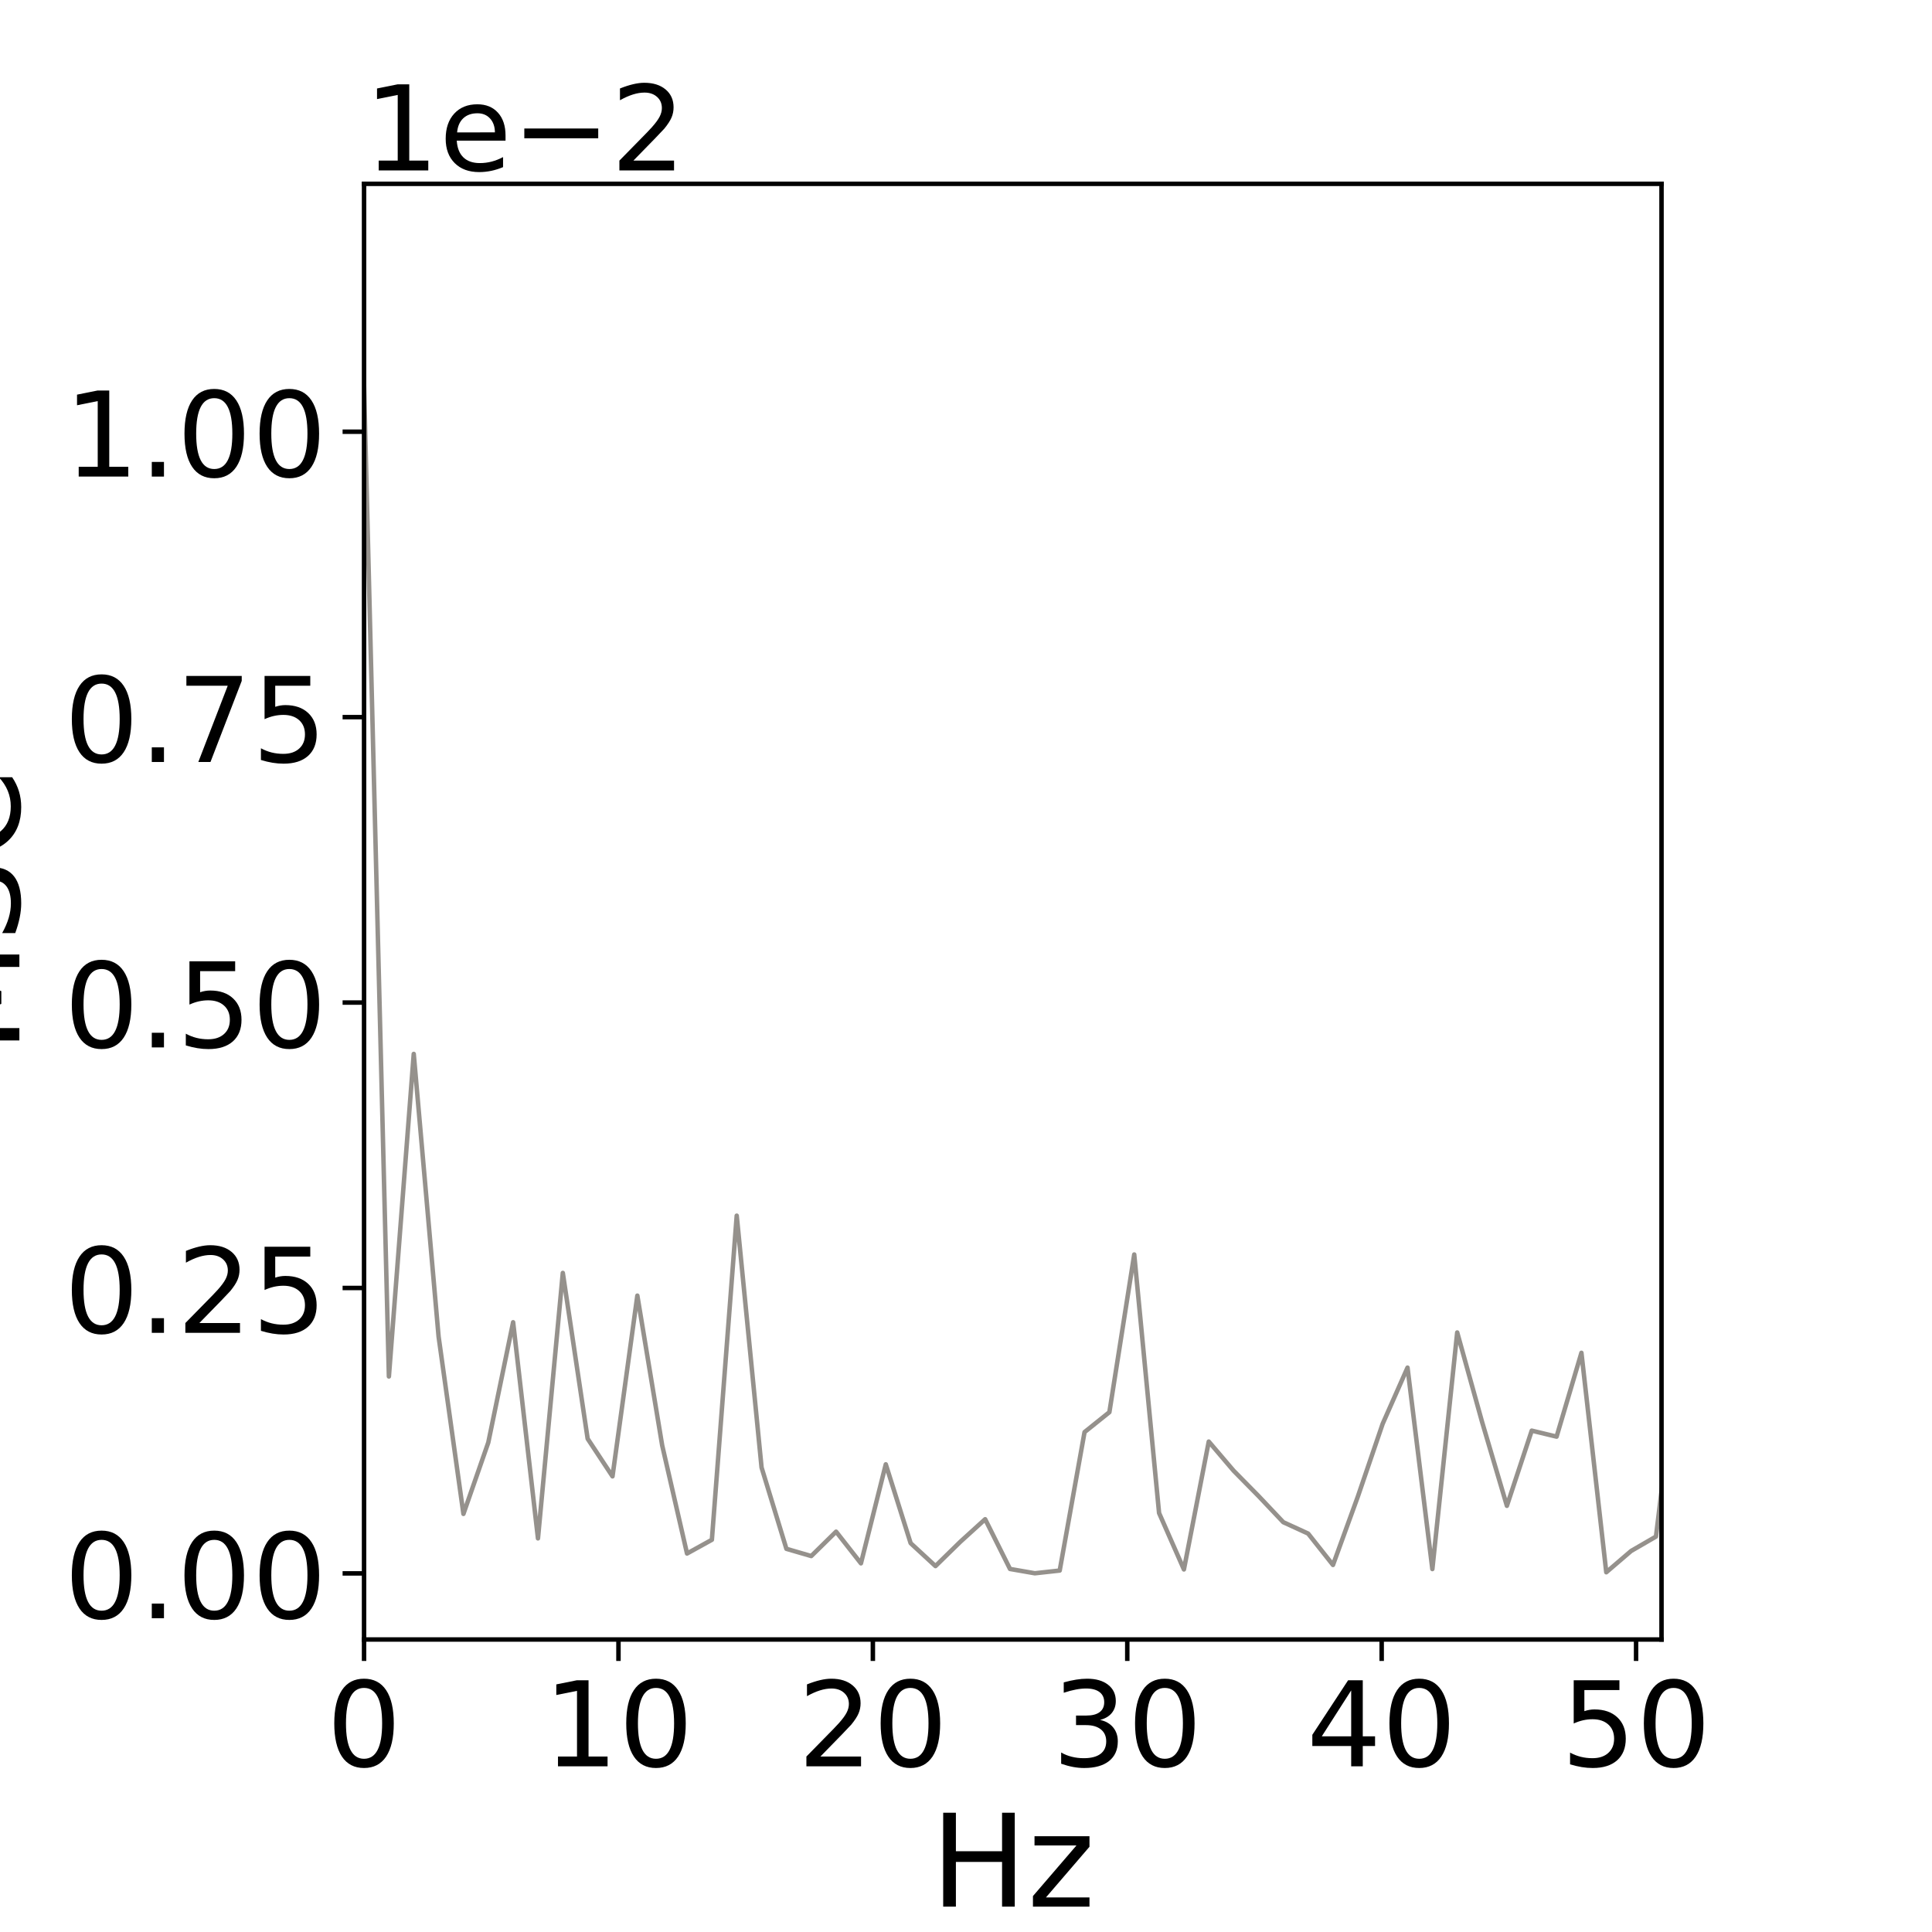
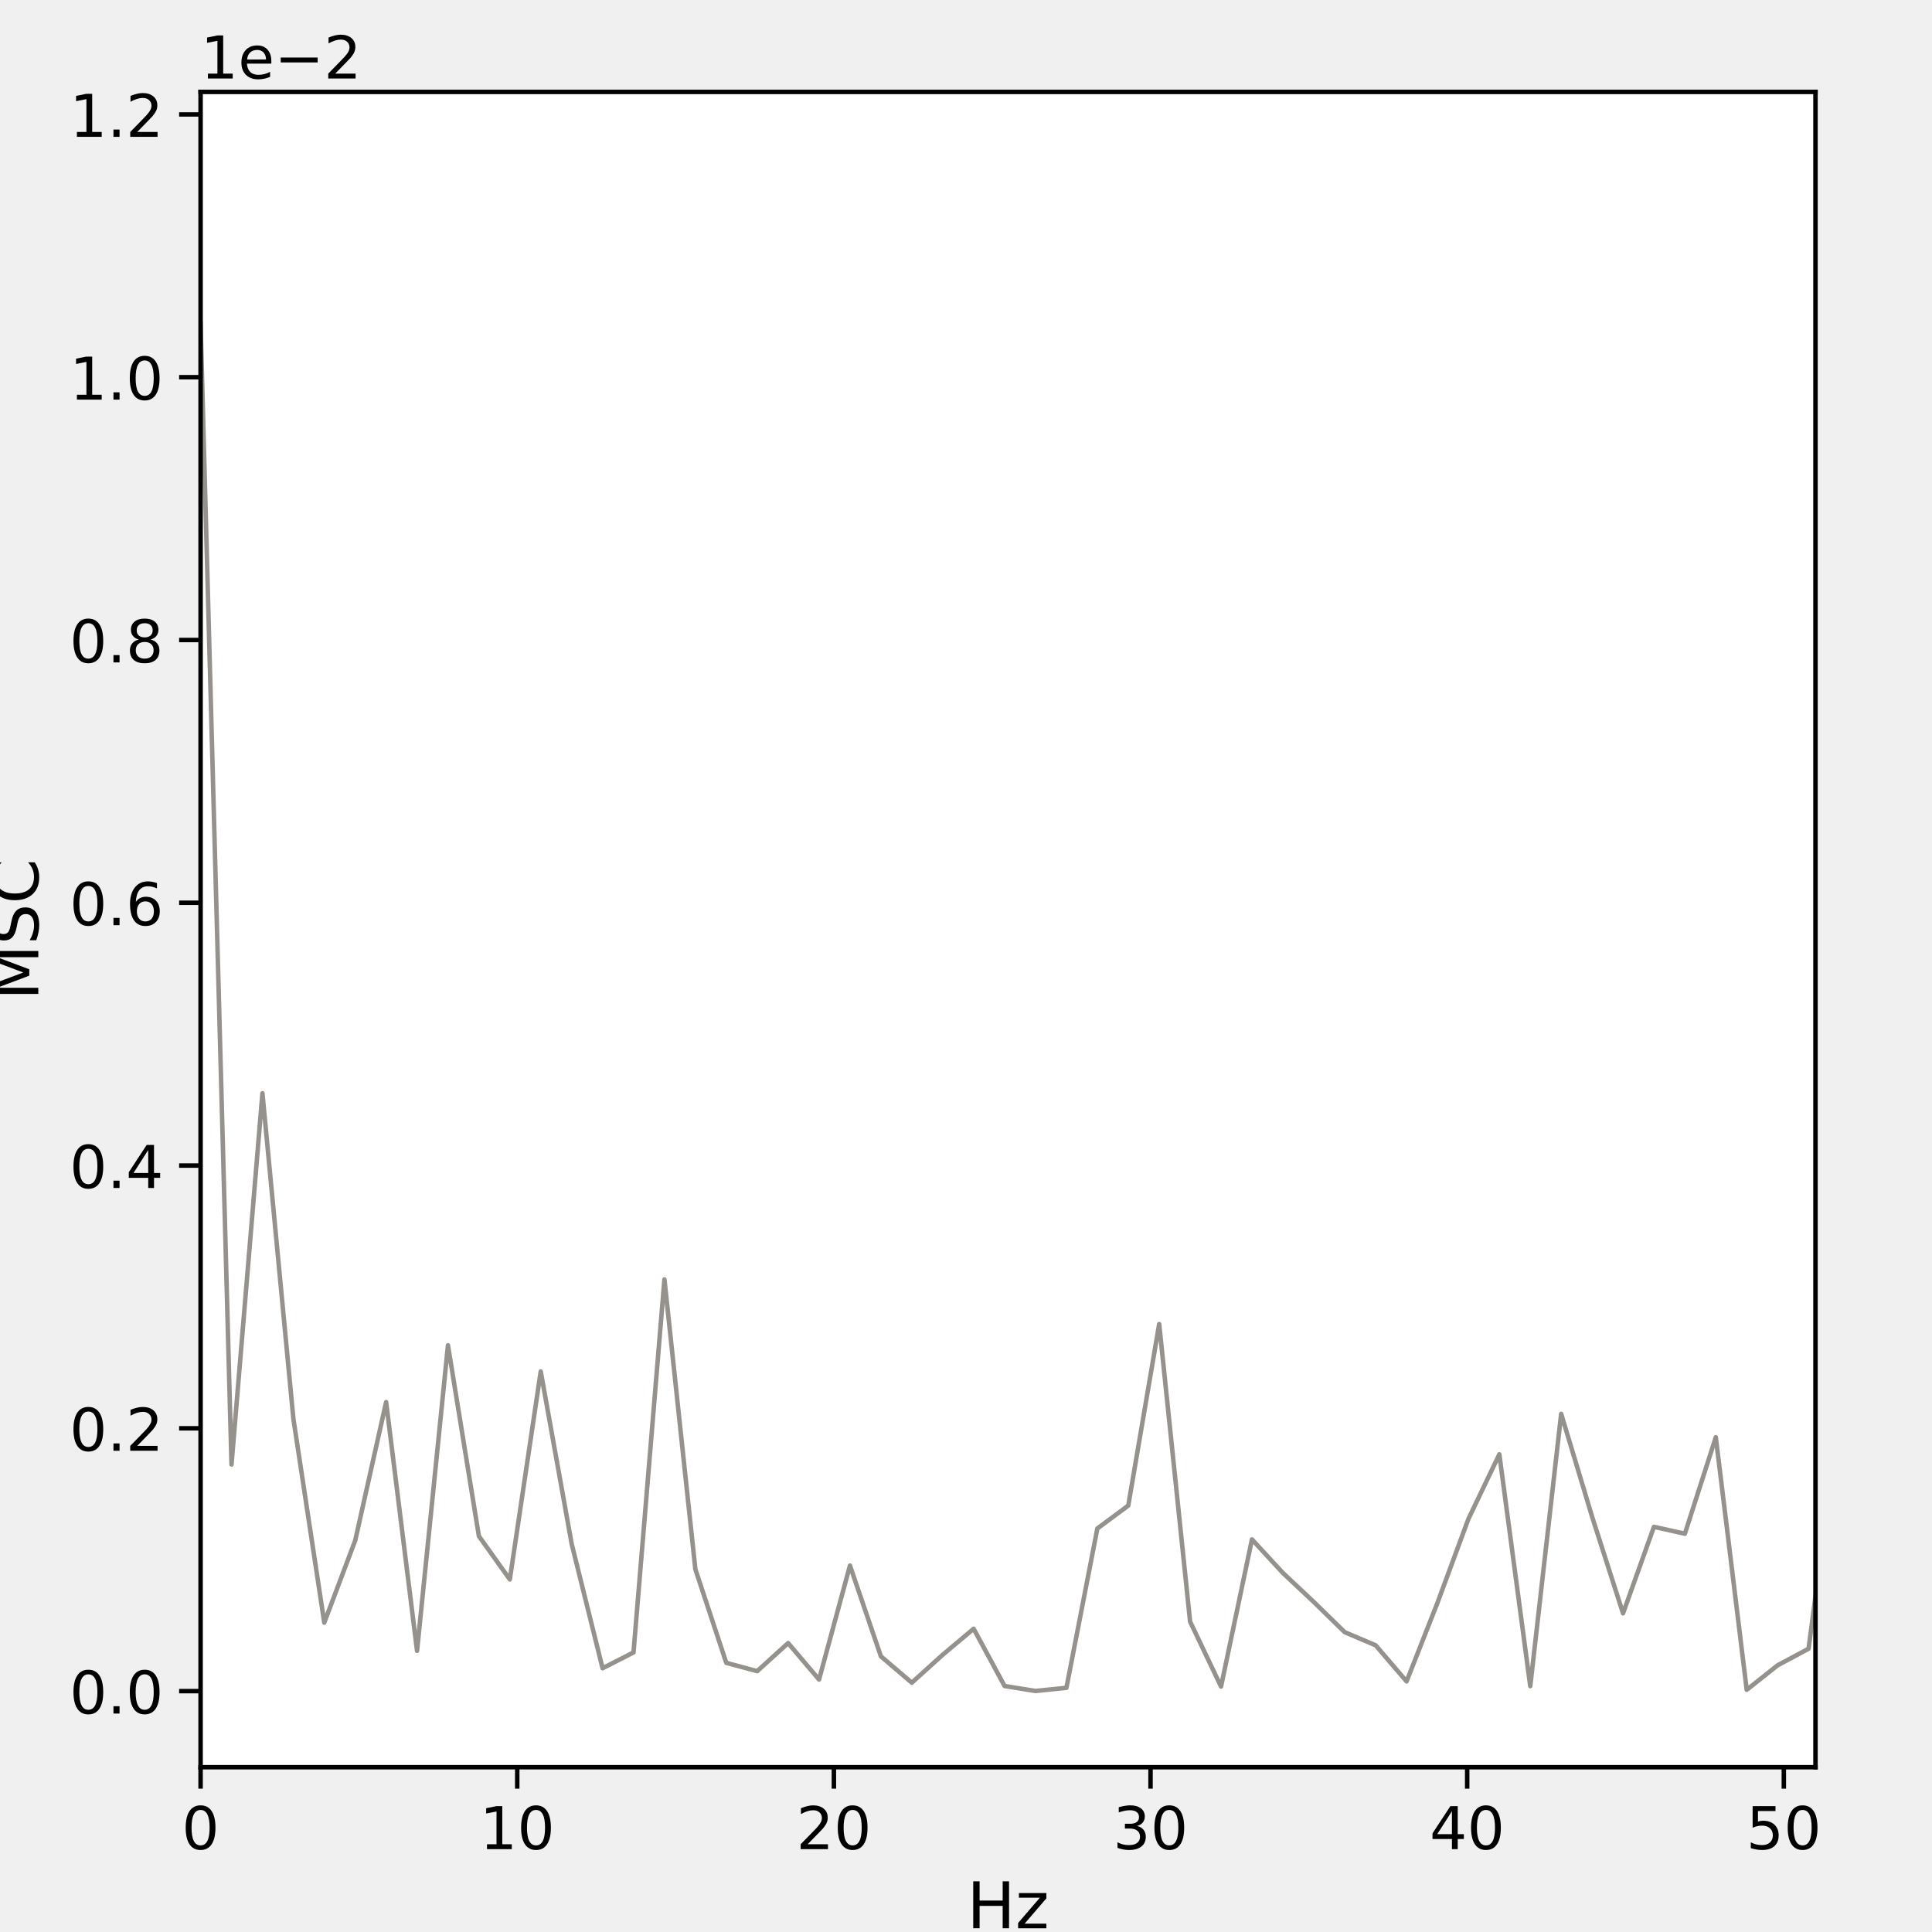
- <svg xmlns="http://www.w3.org/2000/svg" xmlns:xlink="http://www.w3.org/1999/xlink" height="432pt" version="1.1" viewBox="0 0 432 432" width="432pt">
+ <svg xmlns="http://www.w3.org/2000/svg" xmlns:xlink="http://www.w3.org/1999/xlink" width="432pt" height="432pt" viewBox="0 0 432 432" version="1.1">
  <defs>
-     <style type="text/css">
- *{stroke-linecap:butt;stroke-linejoin:round;}
-   </style>
+     <style type="text/css">*{stroke-linejoin: round; stroke-linecap: butt}</style>
  </defs>
  <g id="figure_1">
    <g id="patch_1">
-       <path d="M 0 432  L 432 432  L 432 0  L 0 0  z " style="fill:#ffffff;" />
+       <path d="M 0 432  L 432 432  L 432 0  L 0 0  L 0 432  z " style="fill: none" />
    </g>
    <g id="axes_1">
      <g id="patch_2">
-         <path d="M 81.404 366.596  L 371.521 366.596  L 371.521 41.104  L 81.404 41.104  z " style="fill:#ffffff;" />
+         <path d="M 44.852 395.148  L 405.948 395.148  L 405.948 20.552  L 44.852 20.552  z " style="fill: #ffffff" />
      </g>
      <g id="matplotlib.axis_1">
        <g id="xtick_1">
          <g id="line2d_1">
            <defs>
-               <path d="M 0 0  L 0 4.8  " id="m80acb4417e" style="stroke:#000000;" />
-             </defs>
-             <g>
-               <use style="stroke:#000000;" x="81.404" xlink:href="#m80acb4417e" y="366.596" />
+               <path id="m4ae596999c" d="M 0 0  L 0 4.8  " style="stroke: #000000" />
+             </defs>
+             <g>
+               <use xlink:href="#m4ae596999c" x="44.852" y="395.148" style="stroke: #000000" />
            </g>
          </g>
          <g id="text_1">
-             <defs>
-               <path d="M 31.781 66.406  Q 24.172 66.406 20.328 58.906  Q 16.5 51.422 16.5 36.375  Q 16.5 21.391 20.328 13.891  Q 24.172 6.391 31.781 6.391  Q 39.453 6.391 43.281 13.891  Q 47.125 21.391 47.125 36.375  Q 47.125 51.422 43.281 58.906  Q 39.453 66.406 31.781 66.406  z M 31.781 74.219  Q 44.047 74.219 50.516 64.516  Q 56.984 54.828 56.984 36.375  Q 56.984 17.969 50.516 8.266  Q 44.047 -1.422 31.781 -1.422  Q 19.531 -1.422 13.062 8.266  Q 6.594 17.969 6.594 36.375  Q 6.594 54.828 13.062 64.516  Q 19.531 74.219 31.781 74.219  z " id="DejaVuSans-48" />
-             </defs>
-             <g transform="translate(73.0055 394.9559)scale(0.264 -0.264)">
-               <use xlink:href="#DejaVuSans-48" />
+             <g transform="translate(40.65275 413.4779)scale(0.132 -0.132)">
+               <defs>
+                 <path id="DejaVuSans-30" d="M 2034 4250  Q 1547 4250 1301 3770  Q 1056 3291 1056 2328  Q 1056 1369 1301 889  Q 1547 409 2034 409  Q 2525 409 2770 889  Q 3016 1369 3016 2328  Q 3016 3291 2770 3770  Q 2525 4250 2034 4250  z M 2034 4750  Q 2819 4750 3233 4129  Q 3647 3509 3647 2328  Q 3647 1150 3233 529  Q 2819 -91 2034 -91  Q 1250 -91 836 529  Q 422 1150 422 2328  Q 422 3509 836 4129  Q 1250 4750 2034 4750  z " transform="scale(0.015625)" />
+               </defs>
+               <use xlink:href="#DejaVuSans-30" />
            </g>
          </g>
        </g>
        <g id="xtick_2">
          <g id="line2d_2">
            <g>
-               <use style="stroke:#000000;" x="138.29" xlink:href="#m80acb4417e" y="366.596" />
+               <use xlink:href="#m4ae596999c" x="115.655" y="395.148" style="stroke: #000000" />
            </g>
          </g>
          <g id="text_2">
-             <defs>
-               <path d="M 12.406 8.297  L 28.516 8.297  L 28.516 63.922  L 10.984 60.406  L 10.984 69.391  L 28.422 72.906  L 38.281 72.906  L 38.281 8.297  L 54.391 8.297  L 54.391 0  L 12.406 0  z " id="DejaVuSans-49" />
-             </defs>
-             <g transform="translate(121.4927 394.9559)scale(0.264 -0.264)">
-               <use xlink:href="#DejaVuSans-49" />
-               <use x="63.623" xlink:href="#DejaVuSans-48" />
+             <g transform="translate(107.2566 413.4779)scale(0.132 -0.132)">
+               <defs>
+                 <path id="DejaVuSans-31" d="M 794 531  L 1825 531  L 1825 4091  L 703 3866  L 703 4441  L 1819 4666  L 2450 4666  L 2450 531  L 3481 531  L 3481 0  L 794 0  L 794 531  z " transform="scale(0.015625)" />
+               </defs>
+               <use xlink:href="#DejaVuSans-31" />
+               <use xlink:href="#DejaVuSans-30" x="63.623" />
            </g>
          </g>
        </g>
        <g id="xtick_3">
          <g id="line2d_3">
            <g>
-               <use style="stroke:#000000;" x="195.175" xlink:href="#m80acb4417e" y="366.596" />
+               <use xlink:href="#m4ae596999c" x="186.458" y="395.148" style="stroke: #000000" />
            </g>
          </g>
          <g id="text_3">
-             <defs>
-               <path d="M 19.188 8.297  L 53.609 8.297  L 53.609 0  L 7.328 0  L 7.328 8.297  Q 12.938 14.109 22.625 23.891  Q 32.328 33.688 34.812 36.531  Q 39.547 41.844 41.422 45.531  Q 43.312 49.219 43.312 52.781  Q 43.312 58.594 39.234 62.25  Q 35.156 65.922 28.609 65.922  Q 23.969 65.922 18.812 64.312  Q 13.672 62.703 7.812 59.422  L 7.812 69.391  Q 13.766 71.781 18.938 73  Q 24.125 74.219 28.422 74.219  Q 39.75 74.219 46.484 68.547  Q 53.219 62.891 53.219 53.422  Q 53.219 48.922 51.531 44.891  Q 49.859 40.875 45.406 35.406  Q 44.188 33.984 37.641 27.219  Q 31.109 20.453 19.188 8.297  z " id="DejaVuSans-50" />
-             </defs>
-             <g transform="translate(178.3784 394.9559)scale(0.264 -0.264)">
-               <use xlink:href="#DejaVuSans-50" />
-               <use x="63.623" xlink:href="#DejaVuSans-48" />
+             <g transform="translate(178.0598 413.4779)scale(0.132 -0.132)">
+               <defs>
+                 <path id="DejaVuSans-32" d="M 1228 531  L 3431 531  L 3431 0  L 469 0  L 469 531  Q 828 903 1448 1529  Q 2069 2156 2228 2338  Q 2531 2678 2651 2914  Q 2772 3150 2772 3378  Q 2772 3750 2511 3984  Q 2250 4219 1831 4219  Q 1534 4219 1204 4116  Q 875 4013 500 3803  L 500 4441  Q 881 4594 1212 4672  Q 1544 4750 1819 4750  Q 2544 4750 2975 4387  Q 3406 4025 3406 3419  Q 3406 3131 3298 2873  Q 3191 2616 2906 2266  Q 2828 2175 2409 1742  Q 1991 1309 1228 531  z " transform="scale(0.015625)" />
+               </defs>
+               <use xlink:href="#DejaVuSans-32" />
+               <use xlink:href="#DejaVuSans-30" x="63.623" />
            </g>
          </g>
        </g>
        <g id="xtick_4">
          <g id="line2d_4">
            <g>
-               <use style="stroke:#000000;" x="252.061" xlink:href="#m80acb4417e" y="366.596" />
+               <use xlink:href="#m4ae596999c" x="257.261" y="395.148" style="stroke: #000000" />
            </g>
          </g>
          <g id="text_4">
-             <defs>
-               <path d="M 40.578 39.312  Q 47.656 37.797 51.625 33  Q 55.609 28.219 55.609 21.188  Q 55.609 10.406 48.188 4.484  Q 40.766 -1.422 27.094 -1.422  Q 22.516 -1.422 17.656 -0.516  Q 12.797 0.391 7.625 2.203  L 7.625 11.719  Q 11.719 9.328 16.594 8.109  Q 21.484 6.891 26.812 6.891  Q 36.078 6.891 40.938 10.547  Q 45.797 14.203 45.797 21.188  Q 45.797 27.641 41.281 31.266  Q 36.766 34.906 28.719 34.906  L 20.219 34.906  L 20.219 43.016  L 29.109 43.016  Q 36.375 43.016 40.234 45.922  Q 44.094 48.828 44.094 54.297  Q 44.094 59.906 40.109 62.906  Q 36.141 65.922 28.719 65.922  Q 24.656 65.922 20.016 65.031  Q 15.375 64.156 9.812 62.312  L 9.812 71.094  Q 15.438 72.656 20.344 73.438  Q 25.25 74.219 29.594 74.219  Q 40.828 74.219 47.359 69.109  Q 53.906 64.016 53.906 55.328  Q 53.906 49.266 50.438 45.094  Q 46.969 40.922 40.578 39.312  z " id="DejaVuSans-51" />
-             </defs>
-             <g transform="translate(235.2641 394.9559)scale(0.264 -0.264)">
-               <use xlink:href="#DejaVuSans-51" />
-               <use x="63.623" xlink:href="#DejaVuSans-48" />
+             <g transform="translate(248.8629 413.4779)scale(0.132 -0.132)">
+               <defs>
+                 <path id="DejaVuSans-33" d="M 2597 2516  Q 3050 2419 3304 2112  Q 3559 1806 3559 1356  Q 3559 666 3084 287  Q 2609 -91 1734 -91  Q 1441 -91 1130 -33  Q 819 25 488 141  L 488 750  Q 750 597 1062 519  Q 1375 441 1716 441  Q 2309 441 2620 675  Q 2931 909 2931 1356  Q 2931 1769 2642 2001  Q 2353 2234 1838 2234  L 1294 2234  L 1294 2753  L 1863 2753  Q 2328 2753 2575 2939  Q 2822 3125 2822 3475  Q 2822 3834 2567 4026  Q 2313 4219 1838 4219  Q 1578 4219 1281 4162  Q 984 4106 628 3988  L 628 4550  Q 988 4650 1302 4700  Q 1616 4750 1894 4750  Q 2613 4750 3031 4423  Q 3450 4097 3450 3541  Q 3450 3153 3228 2886  Q 3006 2619 2597 2516  z " transform="scale(0.015625)" />
+               </defs>
+               <use xlink:href="#DejaVuSans-33" />
+               <use xlink:href="#DejaVuSans-30" x="63.623" />
            </g>
          </g>
        </g>
        <g id="xtick_5">
          <g id="line2d_5">
            <g>
-               <use style="stroke:#000000;" x="308.947" xlink:href="#m80acb4417e" y="366.596" />
+               <use xlink:href="#m4ae596999c" x="328.065" y="395.148" style="stroke: #000000" />
            </g>
          </g>
          <g id="text_5">
-             <defs>
-               <path d="M 37.797 64.312  L 12.891 25.391  L 37.797 25.391  z M 35.203 72.906  L 47.609 72.906  L 47.609 25.391  L 58.016 25.391  L 58.016 17.188  L 47.609 17.188  L 47.609 0  L 37.797 0  L 37.797 17.188  L 4.891 17.188  L 4.891 26.703  z " id="DejaVuSans-52" />
-             </defs>
-             <g transform="translate(292.1497 394.9559)scale(0.264 -0.264)">
-               <use xlink:href="#DejaVuSans-52" />
-               <use x="63.623" xlink:href="#DejaVuSans-48" />
+             <g transform="translate(319.666 413.4779)scale(0.132 -0.132)">
+               <defs>
+                 <path id="DejaVuSans-34" d="M 2419 4116  L 825 1625  L 2419 1625  L 2419 4116  z M 2253 4666  L 3047 4666  L 3047 1625  L 3713 1625  L 3713 1100  L 3047 1100  L 3047 0  L 2419 0  L 2419 1100  L 313 1100  L 313 1709  L 2253 4666  z " transform="scale(0.015625)" />
+               </defs>
+               <use xlink:href="#DejaVuSans-34" />
+               <use xlink:href="#DejaVuSans-30" x="63.623" />
            </g>
          </g>
        </g>
        <g id="xtick_6">
          <g id="line2d_6">
            <g>
-               <use style="stroke:#000000;" x="365.832" xlink:href="#m80acb4417e" y="366.596" />
+               <use xlink:href="#m4ae596999c" x="398.868" y="395.148" style="stroke: #000000" />
            </g>
          </g>
          <g id="text_6">
-             <defs>
-               <path d="M 10.797 72.906  L 49.516 72.906  L 49.516 64.594  L 19.828 64.594  L 19.828 46.734  Q 21.969 47.469 24.109 47.828  Q 26.266 48.188 28.422 48.188  Q 40.625 48.188 47.75 41.5  Q 54.891 34.812 54.891 23.391  Q 54.891 11.625 47.562 5.094  Q 40.234 -1.422 26.906 -1.422  Q 22.312 -1.422 17.547 -0.641  Q 12.797 0.141 7.719 1.703  L 7.719 11.625  Q 12.109 9.234 16.797 8.062  Q 21.484 6.891 26.703 6.891  Q 35.156 6.891 40.078 11.328  Q 45.016 15.766 45.016 23.391  Q 45.016 31 40.078 35.438  Q 35.156 39.891 26.703 39.891  Q 22.75 39.891 18.812 39.016  Q 14.891 38.141 10.797 36.281  z " id="DejaVuSans-53" />
-             </defs>
-             <g transform="translate(349.0354 394.9559)scale(0.264 -0.264)">
-               <use xlink:href="#DejaVuSans-53" />
-               <use x="63.623" xlink:href="#DejaVuSans-48" />
+             <g transform="translate(390.4692 413.4779)scale(0.132 -0.132)">
+               <defs>
+                 <path id="DejaVuSans-35" d="M 691 4666  L 3169 4666  L 3169 4134  L 1269 4134  L 1269 2991  Q 1406 3038 1543 3061  Q 1681 3084 1819 3084  Q 2600 3084 3056 2656  Q 3513 2228 3513 1497  Q 3513 744 3044 326  Q 2575 -91 1722 -91  Q 1428 -91 1123 -41  Q 819 9 494 109  L 494 744  Q 775 591 1075 516  Q 1375 441 1709 441  Q 2250 441 2565 725  Q 2881 1009 2881 1497  Q 2881 1984 2565 2268  Q 2250 2553 1709 2553  Q 1456 2553 1204 2497  Q 953 2441 691 2322  L 691 4666  z " transform="scale(0.015625)" />
+               </defs>
+               <use xlink:href="#DejaVuSans-35" />
+               <use xlink:href="#DejaVuSans-30" x="63.623" />
            </g>
          </g>
        </g>
        <g id="text_7">
-           <defs>
-             <path d="M 9.812 72.906  L 19.672 72.906  L 19.672 43.016  L 55.516 43.016  L 55.516 72.906  L 65.375 72.906  L 65.375 0  L 55.516 0  L 55.516 34.719  L 19.672 34.719  L 19.672 0  L 9.812 0  z " id="DejaVuSans-72" />
-             <path d="M 5.516 54.688  L 48.188 54.688  L 48.188 46.484  L 14.406 7.172  L 48.188 7.172  L 48.188 0  L 4.297 0  L 4.297 8.203  L 38.094 47.516  L 5.516 47.516  z " id="DejaVuSans-122" />
-           </defs>
-           <g transform="translate(208.0755 426.3297)scale(0.288 -0.288)">
-             <use xlink:href="#DejaVuSans-72" />
-             <use x="75.195" xlink:href="#DejaVuSans-122" />
+           <g transform="translate(216.2065 431.1649)scale(0.144 -0.144)">
+             <defs>
+               <path id="DejaVuSans-48" d="M 628 4666  L 1259 4666  L 1259 2753  L 3553 2753  L 3553 4666  L 4184 4666  L 4184 0  L 3553 0  L 3553 2222  L 1259 2222  L 1259 0  L 628 0  L 628 4666  z " transform="scale(0.015625)" />
+               <path id="DejaVuSans-7a" d="M 353 3500  L 3084 3500  L 3084 2975  L 922 459  L 3084 459  L 3084 0  L 275 0  L 275 525  L 2438 3041  L 353 3041  L 353 3500  z " transform="scale(0.015625)" />
+             </defs>
+             <use xlink:href="#DejaVuSans-48" />
+             <use xlink:href="#DejaVuSans-7a" x="75.195" />
          </g>
        </g>
      </g>
      <g id="matplotlib.axis_2">
        <g id="ytick_1">
          <g id="line2d_7">
            <defs>
-               <path d="M 0 0  L -4.8 0  " id="m778d8f8c06" style="stroke:#000000;" />
-             </defs>
-             <g>
-               <use style="stroke:#000000;" x="81.404" xlink:href="#m778d8f8c06" y="351.814" />
+               <path id="md6a8131501" d="M 0 0  L -4.8 0  " style="stroke: #000000" />
+             </defs>
+             <g>
+               <use xlink:href="#md6a8131501" x="44.852" y="378.136" style="stroke: #000000" />
            </g>
          </g>
          <g id="text_8">
-             <defs>
-               <path d="M 10.688 12.406  L 21 12.406  L 21 0  L 10.688 0  z " id="DejaVuSans-46" />
-             </defs>
-             <g transform="translate(14.32275 361.8443)scale(0.264 -0.264)">
-               <use xlink:href="#DejaVuSans-48" />
-               <use x="63.623" xlink:href="#DejaVuSans-46" />
-               <use x="95.41" xlink:href="#DejaVuSans-48" />
-               <use x="159.033" xlink:href="#DejaVuSans-48" />
+             <g transform="translate(15.55987 383.1514)scale(0.132 -0.132)">
+               <defs>
+                 <path id="DejaVuSans-2e" d="M 684 794  L 1344 794  L 1344 0  L 684 0  L 684 794  z " transform="scale(0.015625)" />
+               </defs>
+               <use xlink:href="#DejaVuSans-30" />
+               <use xlink:href="#DejaVuSans-2e" x="63.623" />
+               <use xlink:href="#DejaVuSans-30" x="95.41" />
            </g>
          </g>
        </g>
        <g id="ytick_2">
          <g id="line2d_8">
            <g>
-               <use style="stroke:#000000;" x="81.404" xlink:href="#m778d8f8c06" y="287.994" />
+               <use xlink:href="#md6a8131501" x="44.852" y="319.378" style="stroke: #000000" />
            </g>
          </g>
          <g id="text_9">
-             <g transform="translate(14.32275 298.0243)scale(0.264 -0.264)">
-               <use xlink:href="#DejaVuSans-48" />
-               <use x="63.623" xlink:href="#DejaVuSans-46" />
-               <use x="95.41" xlink:href="#DejaVuSans-50" />
-               <use x="159.033" xlink:href="#DejaVuSans-53" />
+             <g transform="translate(15.55987 324.3929)scale(0.132 -0.132)">
+               <use xlink:href="#DejaVuSans-30" />
+               <use xlink:href="#DejaVuSans-2e" x="63.623" />
+               <use xlink:href="#DejaVuSans-32" x="95.41" />
            </g>
          </g>
        </g>
        <g id="ytick_3">
          <g id="line2d_9">
            <g>
-               <use style="stroke:#000000;" x="81.404" xlink:href="#m778d8f8c06" y="224.174" />
+               <use xlink:href="#md6a8131501" x="44.852" y="260.619" style="stroke: #000000" />
            </g>
          </g>
          <g id="text_10">
-             <g transform="translate(14.32275 234.2043)scale(0.264 -0.264)">
-               <use xlink:href="#DejaVuSans-48" />
-               <use x="63.623" xlink:href="#DejaVuSans-46" />
-               <use x="95.41" xlink:href="#DejaVuSans-53" />
-               <use x="159.033" xlink:href="#DejaVuSans-48" />
+             <g transform="translate(15.55987 265.6345)scale(0.132 -0.132)">
+               <use xlink:href="#DejaVuSans-30" />
+               <use xlink:href="#DejaVuSans-2e" x="63.623" />
+               <use xlink:href="#DejaVuSans-34" x="95.41" />
            </g>
          </g>
        </g>
        <g id="ytick_4">
          <g id="line2d_10">
            <g>
-               <use style="stroke:#000000;" x="81.404" xlink:href="#m778d8f8c06" y="160.354" />
+               <use xlink:href="#md6a8131501" x="44.852" y="201.861" style="stroke: #000000" />
            </g>
          </g>
          <g id="text_11">
-             <defs>
-               <path d="M 8.203 72.906  L 55.078 72.906  L 55.078 68.703  L 28.609 0  L 18.312 0  L 43.219 64.594  L 8.203 64.594  z " id="DejaVuSans-55" />
-             </defs>
-             <g transform="translate(14.32275 170.3842)scale(0.264 -0.264)">
-               <use xlink:href="#DejaVuSans-48" />
-               <use x="63.623" xlink:href="#DejaVuSans-46" />
-               <use x="95.41" xlink:href="#DejaVuSans-55" />
-               <use x="159.033" xlink:href="#DejaVuSans-53" />
+             <g transform="translate(15.55987 206.876)scale(0.132 -0.132)">
+               <defs>
+                 <path id="DejaVuSans-36" d="M 2113 2584  Q 1688 2584 1439 2293  Q 1191 2003 1191 1497  Q 1191 994 1439 701  Q 1688 409 2113 409  Q 2538 409 2786 701  Q 3034 994 3034 1497  Q 3034 2003 2786 2293  Q 2538 2584 2113 2584  z M 3366 4563  L 3366 3988  Q 3128 4100 2886 4159  Q 2644 4219 2406 4219  Q 1781 4219 1451 3797  Q 1122 3375 1075 2522  Q 1259 2794 1537 2939  Q 1816 3084 2150 3084  Q 2853 3084 3261 2657  Q 3669 2231 3669 1497  Q 3669 778 3244 343  Q 2819 -91 2113 -91  Q 1303 -91 875 529  Q 447 1150 447 2328  Q 447 3434 972 4092  Q 1497 4750 2381 4750  Q 2619 4750 2861 4703  Q 3103 4656 3366 4563  z " transform="scale(0.015625)" />
+               </defs>
+               <use xlink:href="#DejaVuSans-30" />
+               <use xlink:href="#DejaVuSans-2e" x="63.623" />
+               <use xlink:href="#DejaVuSans-36" x="95.41" />
            </g>
          </g>
        </g>
        <g id="ytick_5">
          <g id="line2d_11">
            <g>
-               <use style="stroke:#000000;" x="81.404" xlink:href="#m778d8f8c06" y="96.534" />
+               <use xlink:href="#md6a8131501" x="44.852" y="143.103" style="stroke: #000000" />
            </g>
          </g>
          <g id="text_12">
-             <g transform="translate(14.32275 106.5642)scale(0.264 -0.264)">
-               <use xlink:href="#DejaVuSans-49" />
-               <use x="63.623" xlink:href="#DejaVuSans-46" />
-               <use x="95.41" xlink:href="#DejaVuSans-48" />
-               <use x="159.033" xlink:href="#DejaVuSans-48" />
-             </g>
-           </g>
-         </g>
-         <g id="text_13">
-           <defs>
-             <path d="M 9.812 72.906  L 24.516 72.906  L 43.109 23.297  L 61.812 72.906  L 76.516 72.906  L 76.516 0  L 66.891 0  L 66.891 64.016  L 48.094 14.016  L 38.188 14.016  L 19.391 64.016  L 19.391 0  L 9.812 0  z " id="DejaVuSans-77" />
-             <path d="M 53.516 70.516  L 53.516 60.891  Q 47.906 63.578 42.922 64.891  Q 37.938 66.219 33.297 66.219  Q 25.25 66.219 20.875 63.094  Q 16.5 59.969 16.5 54.203  Q 16.5 49.359 19.406 46.891  Q 22.312 44.438 30.422 42.922  L 36.375 41.703  Q 47.406 39.594 52.656 34.297  Q 57.906 29 57.906 20.125  Q 57.906 9.516 50.797 4.047  Q 43.703 -1.422 29.984 -1.422  Q 24.812 -1.422 18.969 -0.25  Q 13.141 0.922 6.891 3.219  L 6.891 13.375  Q 12.891 10.016 18.656 8.297  Q 24.422 6.594 29.984 6.594  Q 38.422 6.594 43.016 9.906  Q 47.609 13.234 47.609 19.391  Q 47.609 24.75 44.312 27.781  Q 41.016 30.812 33.5 32.328  L 27.484 33.5  Q 16.453 35.688 11.516 40.375  Q 6.594 45.062 6.594 53.422  Q 6.594 63.094 13.406 68.656  Q 20.219 74.219 32.172 74.219  Q 37.312 74.219 42.625 73.281  Q 47.953 72.359 53.516 70.516  z " id="DejaVuSans-83" />
-             <path d="M 64.406 67.281  L 64.406 56.891  Q 59.422 61.531 53.781 63.812  Q 48.141 66.109 41.797 66.109  Q 29.297 66.109 22.656 58.469  Q 16.016 50.828 16.016 36.375  Q 16.016 21.969 22.656 14.328  Q 29.297 6.688 41.797 6.688  Q 48.141 6.688 53.781 8.984  Q 59.422 11.281 64.406 15.922  L 64.406 5.609  Q 59.234 2.094 53.438 0.328  Q 47.656 -1.422 41.219 -1.422  Q 24.656 -1.422 15.125 8.703  Q 5.609 18.844 5.609 36.375  Q 5.609 53.953 15.125 64.078  Q 24.656 74.219 41.219 74.219  Q 47.75 74.219 53.531 72.484  Q 59.328 70.75 64.406 67.281  z " id="DejaVuSans-67" />
-           </defs>
-           <g transform="translate(4.33325 235.4715)rotate(-90)scale(0.288 -0.288)">
-             <use xlink:href="#DejaVuSans-77" />
-             <use x="86.279" xlink:href="#DejaVuSans-83" />
-             <use x="149.756" xlink:href="#DejaVuSans-67" />
-           </g>
-         </g>
-         <g id="text_14">
-           <defs>
-             <path d="M 56.203 29.594  L 56.203 25.203  L 14.891 25.203  Q 15.484 15.922 20.484 11.062  Q 25.484 6.203 34.422 6.203  Q 39.594 6.203 44.453 7.469  Q 49.312 8.734 54.109 11.281  L 54.109 2.781  Q 49.266 0.734 44.188 -0.344  Q 39.109 -1.422 33.891 -1.422  Q 20.797 -1.422 13.156 6.188  Q 5.516 13.812 5.516 26.812  Q 5.516 40.234 12.766 48.109  Q 20.016 56 32.328 56  Q 43.359 56 49.781 48.891  Q 56.203 41.797 56.203 29.594  z M 47.219 32.234  Q 47.125 39.594 43.094 43.984  Q 39.062 48.391 32.422 48.391  Q 24.906 48.391 20.391 44.141  Q 15.875 39.891 15.188 32.172  z " id="DejaVuSans-101" />
-             <path d="M 10.594 35.5  L 73.188 35.5  L 73.188 27.203  L 10.594 27.203  z " id="DejaVuSans-8722" />
-           </defs>
-           <g transform="translate(81.404 38.104)scale(0.264 -0.264)">
-             <use xlink:href="#DejaVuSans-49" />
-             <use x="63.623" xlink:href="#DejaVuSans-101" />
-             <use x="125.146" xlink:href="#DejaVuSans-8722" />
-             <use x="208.936" xlink:href="#DejaVuSans-50" />
-           </g>
-         </g>
-       </g>
-       <g id="line2d_12">
-         <path clip-path="url(#p0d0c1d9629)" d="M 81.404 86.179  L 86.959 307.783  L 92.514 235.659  L 98.07 298.863  L 103.625 338.511  L 109.18 322.557  L 114.735 295.659  L 120.291 343.984  L 125.846 284.628  L 131.401 321.704  L 136.956 330.117  L 142.512 289.706  L 148.067 323.204  L 153.622 347.372  L 159.177 344.3  L 164.733 271.828  L 170.288 328.136  L 175.843 346.32  L 181.398 347.937  L 186.954 342.484  L 192.509 349.566  L 198.064 327.426  L 203.619 345.054  L 209.175 350.179  L 214.73 344.747  L 220.285 339.701  L 225.84 350.823  L 231.396 351.788  L 236.951 351.177  L 242.506 320.223  L 248.061 315.769  L 253.617 280.507  L 259.172 338.316  L 264.727 350.931  L 270.282 322.339  L 275.837 328.855  L 281.393 334.497  L 286.948 340.367  L 292.503 342.912  L 298.058 349.928  L 303.614 334.644  L 309.169 318.36  L 314.724 305.805  L 320.279 350.846  L 325.835 297.943  L 331.39 317.933  L 336.945 336.705  L 342.5 319.894  L 348.056 321.236  L 353.611 302.492  L 359.166 351.562  L 364.721 346.802  L 370.277 343.583  L 375.832 298.1  " style="fill:none;stroke:#95918c;stroke-linecap:square;" />
+             <g transform="translate(15.55987 148.1176)scale(0.132 -0.132)">
+               <defs>
+                 <path id="DejaVuSans-38" d="M 2034 2216  Q 1584 2216 1326 1975  Q 1069 1734 1069 1313  Q 1069 891 1326 650  Q 1584 409 2034 409  Q 2484 409 2743 651  Q 3003 894 3003 1313  Q 3003 1734 2745 1975  Q 2488 2216 2034 2216  z M 1403 2484  Q 997 2584 770 2862  Q 544 3141 544 3541  Q 544 4100 942 4425  Q 1341 4750 2034 4750  Q 2731 4750 3128 4425  Q 3525 4100 3525 3541  Q 3525 3141 3298 2862  Q 3072 2584 2669 2484  Q 3125 2378 3379 2068  Q 3634 1759 3634 1313  Q 3634 634 3220 271  Q 2806 -91 2034 -91  Q 1263 -91 848 271  Q 434 634 434 1313  Q 434 1759 690 2068  Q 947 2378 1403 2484  z M 1172 3481  Q 1172 3119 1398 2916  Q 1625 2713 2034 2713  Q 2441 2713 2670 2916  Q 2900 3119 2900 3481  Q 2900 3844 2670 4047  Q 2441 4250 2034 4250  Q 1625 4250 1398 4047  Q 1172 3844 1172 3481  z " transform="scale(0.015625)" />
+               </defs>
+               <use xlink:href="#DejaVuSans-30" />
+               <use xlink:href="#DejaVuSans-2e" x="63.623" />
+               <use xlink:href="#DejaVuSans-38" x="95.41" />
+             </g>
+           </g>
+         </g>
+         <g id="ytick_6">
+           <g id="line2d_12">
+             <g>
+               <use xlink:href="#md6a8131501" x="44.852" y="84.344" style="stroke: #000000" />
+             </g>
+           </g>
+           <g id="text_13">
+             <g transform="translate(15.55987 89.35911)scale(0.132 -0.132)">
+               <use xlink:href="#DejaVuSans-31" />
+               <use xlink:href="#DejaVuSans-2e" x="63.623" />
+               <use xlink:href="#DejaVuSans-30" x="95.41" />
+             </g>
+           </g>
+         </g>
+         <g id="ytick_7">
+           <g id="line2d_13">
+             <g>
+               <use xlink:href="#md6a8131501" x="44.852" y="25.586" style="stroke: #000000" />
+             </g>
+           </g>
+           <g id="text_14">
+             <g transform="translate(15.55987 30.60066)scale(0.132 -0.132)">
+               <use xlink:href="#DejaVuSans-31" />
+               <use xlink:href="#DejaVuSans-2e" x="63.623" />
+               <use xlink:href="#DejaVuSans-32" x="95.41" />
+             </g>
+           </g>
+         </g>
+         <g id="text_15">
+           <g transform="translate(8.565125 223.6608)rotate(-90)scale(0.144 -0.144)">
+             <defs>
+               <path id="DejaVuSans-4d" d="M 628 4666  L 1569 4666  L 2759 1491  L 3956 4666  L 4897 4666  L 4897 0  L 4281 0  L 4281 4097  L 3078 897  L 2444 897  L 1241 4097  L 1241 0  L 628 0  L 628 4666  z " transform="scale(0.015625)" />
+               <path id="DejaVuSans-53" d="M 3425 4513  L 3425 3897  Q 3066 4069 2747 4153  Q 2428 4238 2131 4238  Q 1616 4238 1336 4038  Q 1056 3838 1056 3469  Q 1056 3159 1242 3001  Q 1428 2844 1947 2747  L 2328 2669  Q 3034 2534 3370 2195  Q 3706 1856 3706 1288  Q 3706 609 3251 259  Q 2797 -91 1919 -91  Q 1588 -91 1214 -16  Q 841 59 441 206  L 441 856  Q 825 641 1194 531  Q 1563 422 1919 422  Q 2459 422 2753 634  Q 3047 847 3047 1241  Q 3047 1584 2836 1778  Q 2625 1972 2144 2069  L 1759 2144  Q 1053 2284 737 2584  Q 422 2884 422 3419  Q 422 4038 858 4394  Q 1294 4750 2059 4750  Q 2388 4750 2728 4690  Q 3069 4631 3425 4513  z " transform="scale(0.015625)" />
+               <path id="DejaVuSans-43" d="M 4122 4306  L 4122 3641  Q 3803 3938 3442 4084  Q 3081 4231 2675 4231  Q 1875 4231 1450 3742  Q 1025 3253 1025 2328  Q 1025 1406 1450 917  Q 1875 428 2675 428  Q 3081 428 3442 575  Q 3803 722 4122 1019  L 4122 359  Q 3791 134 3420 21  Q 3050 -91 2638 -91  Q 1578 -91 968 557  Q 359 1206 359 2328  Q 359 3453 968 4101  Q 1578 4750 2638 4750  Q 3056 4750 3426 4639  Q 3797 4528 4122 4306  z " transform="scale(0.015625)" />
+             </defs>
+             <use xlink:href="#DejaVuSans-4d" />
+             <use xlink:href="#DejaVuSans-53" x="86.279" />
+             <use xlink:href="#DejaVuSans-43" x="149.756" />
+           </g>
+         </g>
+         <g id="text_16">
+           <g transform="translate(44.852 17.552)scale(0.132 -0.132)">
+             <defs>
+               <path id="DejaVuSans-65" d="M 3597 1894  L 3597 1613  L 953 1613  Q 991 1019 1311 708  Q 1631 397 2203 397  Q 2534 397 2845 478  Q 3156 559 3463 722  L 3463 178  Q 3153 47 2828 -22  Q 2503 -91 2169 -91  Q 1331 -91 842 396  Q 353 884 353 1716  Q 353 2575 817 3079  Q 1281 3584 2069 3584  Q 2775 3584 3186 3129  Q 3597 2675 3597 1894  z M 3022 2063  Q 3016 2534 2758 2815  Q 2500 3097 2075 3097  Q 1594 3097 1305 2825  Q 1016 2553 972 2059  L 3022 2063  z " transform="scale(0.015625)" />
+               <path id="DejaVuSans-2212" d="M 678 2272  L 4684 2272  L 4684 1741  L 678 1741  L 678 2272  z " transform="scale(0.015625)" />
+             </defs>
+             <use xlink:href="#DejaVuSans-31" />
+             <use xlink:href="#DejaVuSans-65" x="63.623" />
+             <use xlink:href="#DejaVuSans-2212" x="125.146" />
+             <use xlink:href="#DejaVuSans-32" x="208.936" />
+           </g>
+         </g>
+       </g>
+       <g id="line2d_14">
+         <path d="M 44.852 72.426  L 51.766 327.462  L 58.681 244.458  L 65.595 317.196  L 72.509 362.826  L 79.424 344.465  L 86.338 313.509  L 93.253 369.125  L 100.167 300.814  L 107.081 343.483  L 113.996 353.166  L 120.91 306.658  L 127.824 345.209  L 134.739 373.024  L 141.653 369.488  L 148.568 286.083  L 155.482 350.886  L 162.396 371.813  L 169.311 373.674  L 176.225 367.398  L 183.139 375.549  L 190.054 350.068  L 196.968 370.356  L 203.882 376.254  L 210.797 370.003  L 217.711 364.196  L 224.626 376.996  L 231.54 378.106  L 238.454 377.402  L 245.369 341.779  L 252.283 336.653  L 259.197 296.072  L 266.112 362.602  L 273.026 377.12  L 279.941 344.214  L 286.855 351.714  L 293.769 358.207  L 300.684 364.962  L 307.598 367.891  L 314.512 375.966  L 321.427 358.375  L 328.341 339.635  L 335.255 325.186  L 342.17 377.022  L 349.084 316.138  L 355.999 339.143  L 362.913 360.748  L 369.827 341.401  L 376.742 342.945  L 383.656 321.373  L 390.57 377.846  L 397.485 372.368  L 404.399 368.664  L 411.314 316.318  " clip-path="url(#p8535c11013)" style="fill: none; stroke: #95918c; stroke-linecap: square" />
      </g>
      <g id="patch_3">
-         <path d="M 81.404 366.596  L 81.404 41.104  " style="fill:none;stroke:#000000;stroke-linecap:square;stroke-linejoin:miter;" />
+         <path d="M 44.852 395.148  L 44.852 20.552  " style="fill: none; stroke: #000000; stroke-linejoin: miter; stroke-linecap: square" />
      </g>
      <g id="patch_4">
-         <path d="M 371.521 366.596  L 371.521 41.104  " style="fill:none;stroke:#000000;stroke-linecap:square;stroke-linejoin:miter;" />
+         <path d="M 405.948 395.148  L 405.948 20.552  " style="fill: none; stroke: #000000; stroke-linejoin: miter; stroke-linecap: square" />
      </g>
      <g id="patch_5">
-         <path d="M 81.404 366.596  L 371.521 366.596  " style="fill:none;stroke:#000000;stroke-linecap:square;stroke-linejoin:miter;" />
+         <path d="M 44.852 395.148  L 405.948 395.148  " style="fill: none; stroke: #000000; stroke-linejoin: miter; stroke-linecap: square" />
      </g>
      <g id="patch_6">
-         <path d="M 81.404 41.104  L 371.521 41.104  " style="fill:none;stroke:#000000;stroke-linecap:square;stroke-linejoin:miter;" />
+         <path d="M 44.852 20.552  L 405.948 20.552  " style="fill: none; stroke: #000000; stroke-linejoin: miter; stroke-linecap: square" />
      </g>
    </g>
  </g>
  <defs>
-     <clipPath id="p0d0c1d9629">
-       <rect height="325.492" width="290.117" x="81.404" y="41.104" />
+     <clipPath id="p8535c11013">
+       <rect x="44.852" y="20.552" width="361.096" height="374.596" />
    </clipPath>
  </defs>
</svg>
